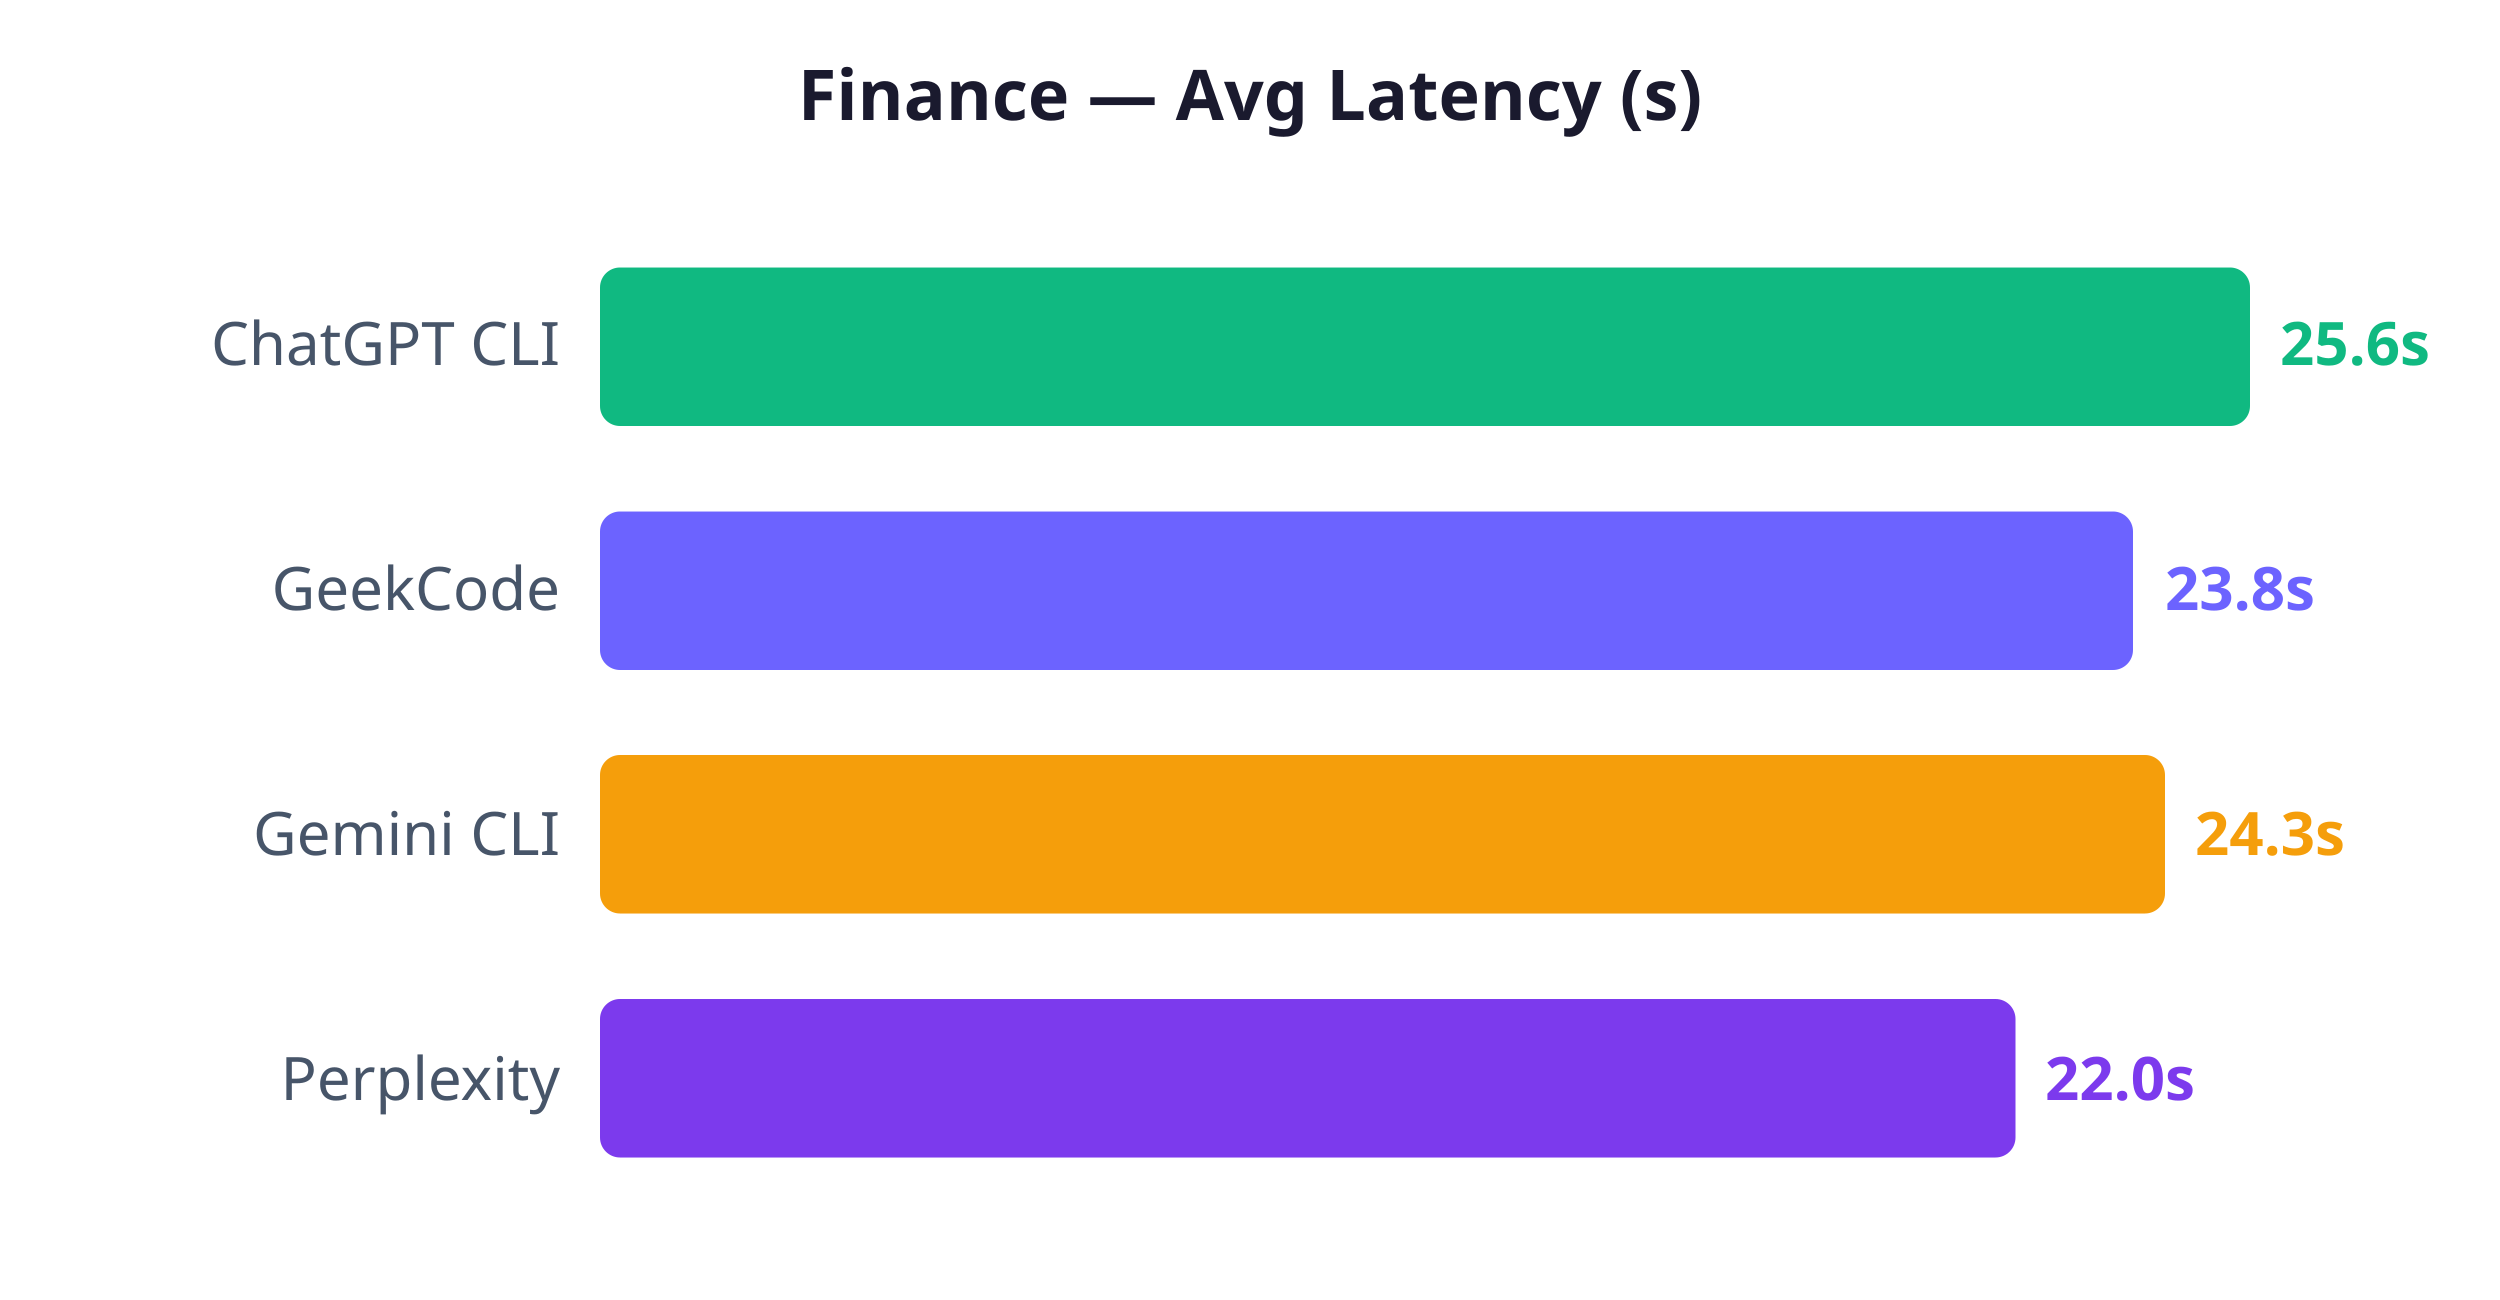
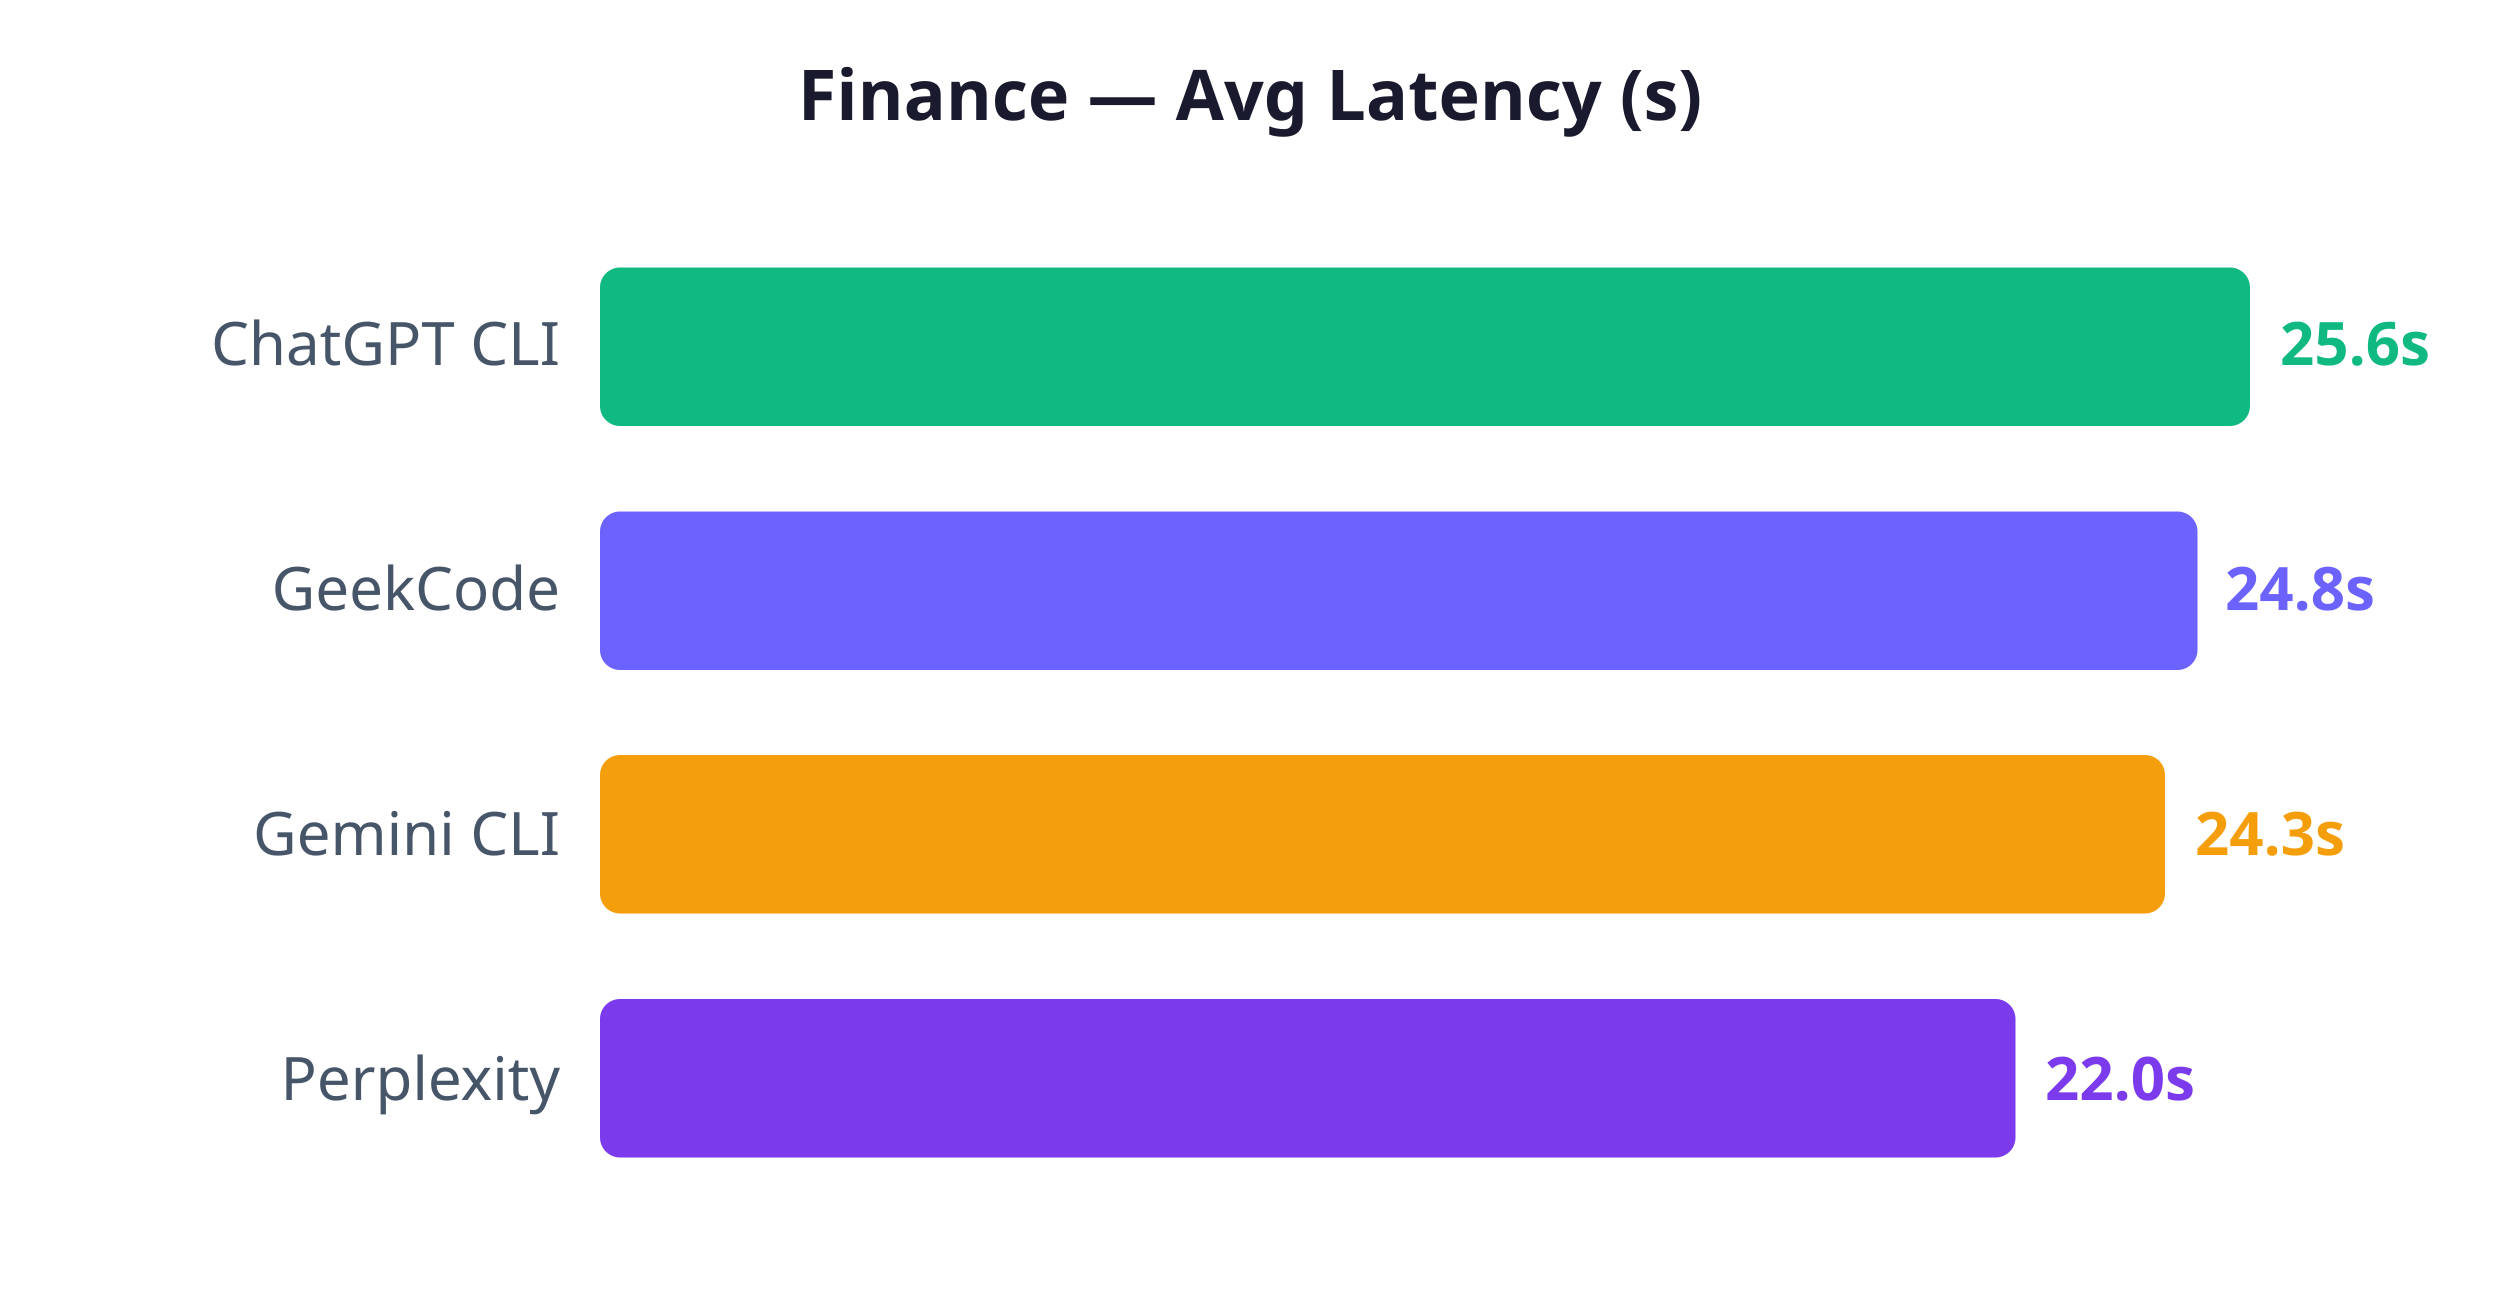
<svg xmlns="http://www.w3.org/2000/svg" viewBox="0 0 500 260" width="500" height="260" style="font-family:system-ui,sans-serif;background:#fff">
  <text x="250.0" y="24" text-anchor="middle" font-size="14" font-weight="bold" fill="#1a1a2e">Finance — Avg Latency (s)</text>
  <text x="112" y="73" text-anchor="end" font-size="12" fill="#475569">ChatGPT CLI</text>
  <rect x="120" y="53.5" width="330.0" height="31.7" rx="4" fill="#10B981" />
  <text x="456" y="73" font-size="12" font-weight="bold" fill="#10B981">25.6s</text>
  <text x="112" y="122" text-anchor="end" font-size="12" fill="#475569">GeekCode</text>
-   <rect x="120" y="102.3" width="306.6" height="31.7" rx="4" fill="#6C63FF" />
-   <text x="433" y="122" font-size="12" font-weight="bold" fill="#6C63FF">23.8s</text>
+   <rect x="120" y="102.3" width="319.5" height="31.7" rx="4" fill="#6C63FF" />
+   <text x="445" y="122" font-size="12" font-weight="bold" fill="#6C63FF">24.8s</text>
  <text x="112" y="171" text-anchor="end" font-size="12" fill="#475569">Gemini CLI</text>
  <rect x="120" y="151.0" width="313.0" height="31.7" rx="4" fill="#F59E0B" />
  <text x="439" y="171" font-size="12" font-weight="bold" fill="#F59E0B">24.3s</text>
  <text x="112" y="220" text-anchor="end" font-size="12" fill="#475569">Perplexity</text>
  <rect x="120" y="199.8" width="283.1" height="31.7" rx="4" fill="#7C3AED" />
  <text x="409" y="220" font-size="12" font-weight="bold" fill="#7C3AED">22.0s</text>
</svg>
